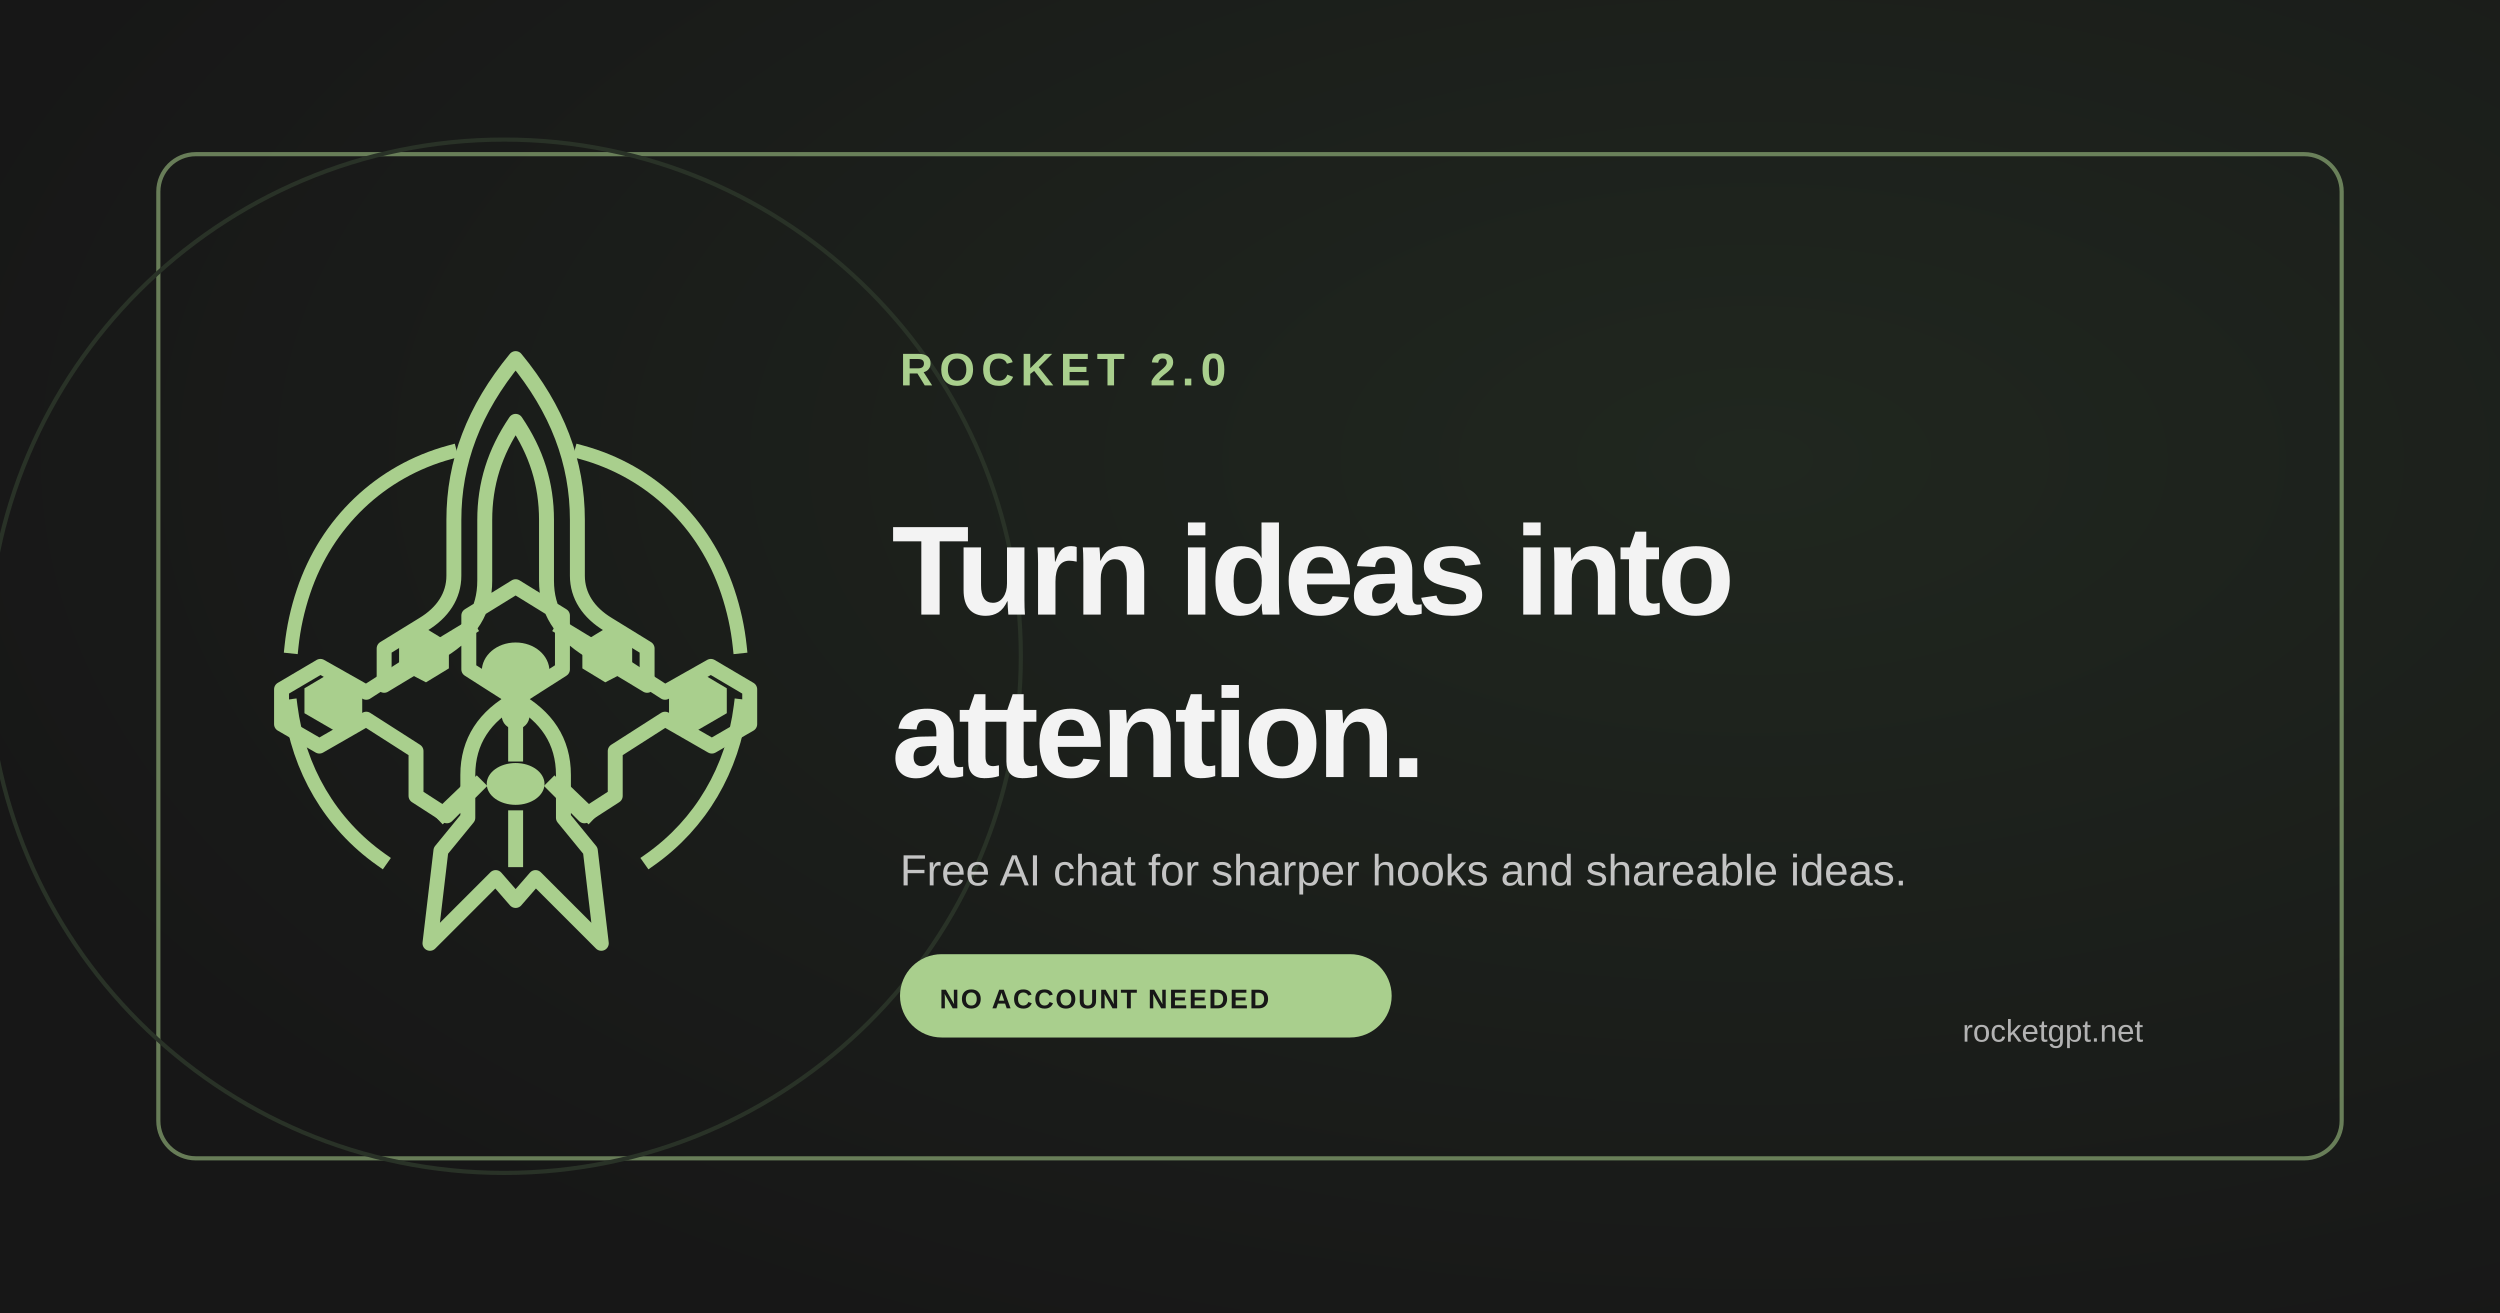
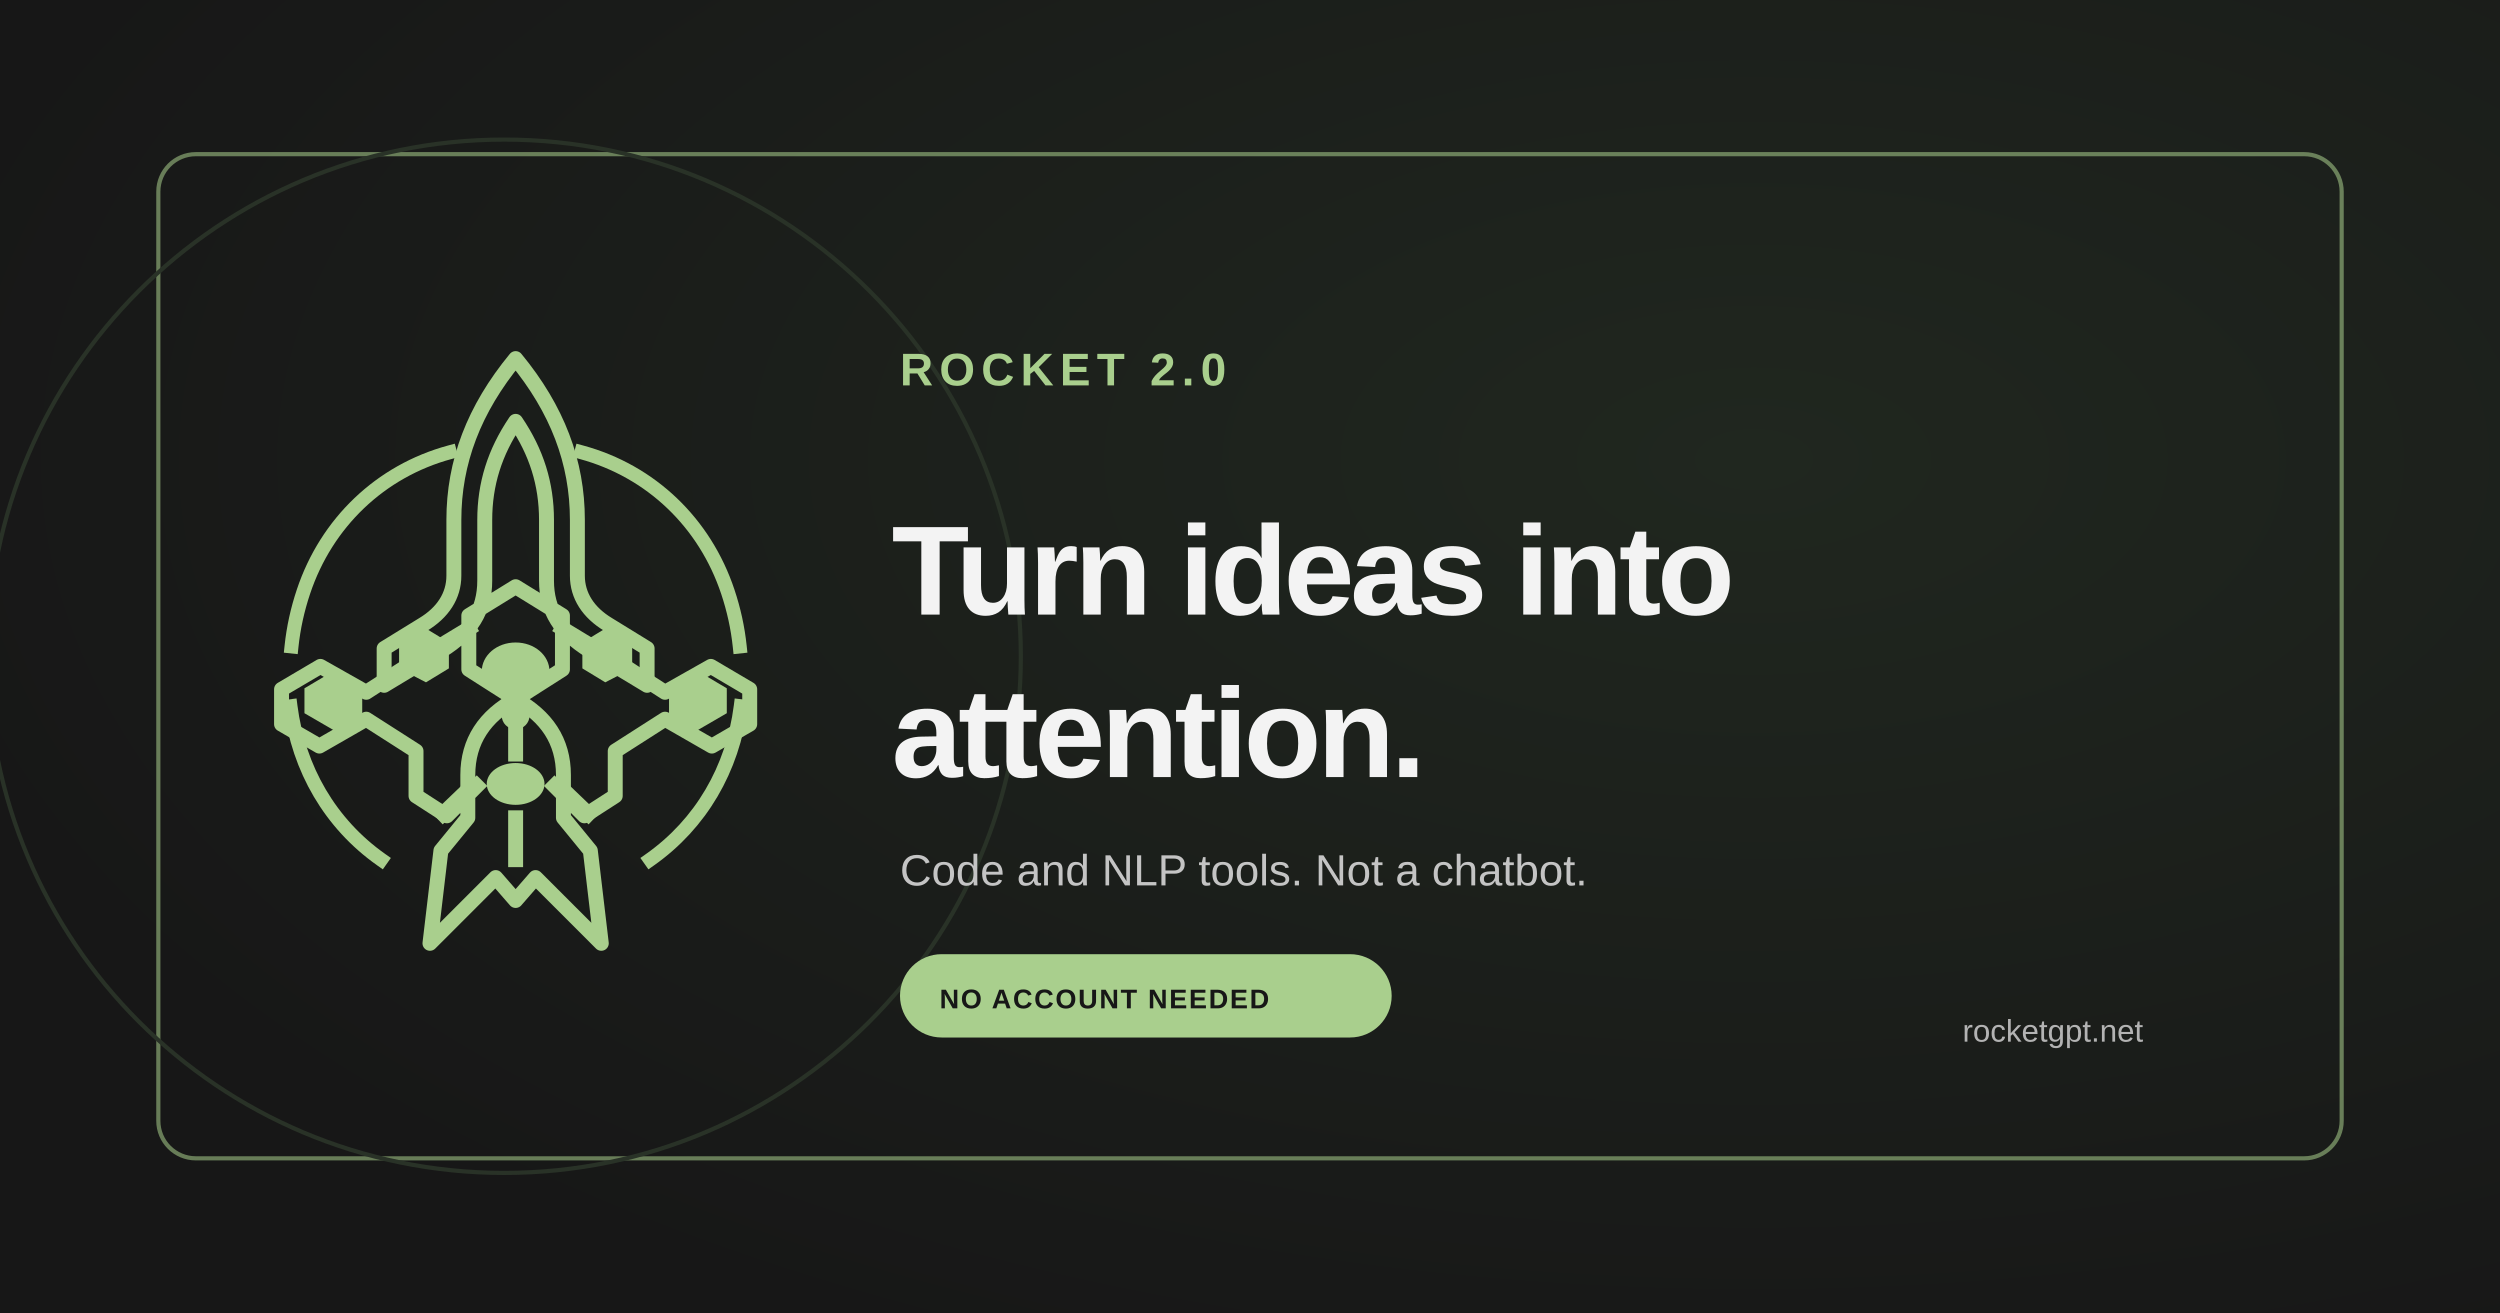
<svg xmlns="http://www.w3.org/2000/svg" width="1200" height="630" viewBox="0 285 1200 630">
  <defs>
    <radialGradient id="glow" cx="70%" cy="35%" r="75%">
      <stop offset="0" stop-color="#20271f" />
      <stop offset="1" stop-color="#171717" />
    </radialGradient>
  </defs>
  <rect width="1200" height="630" fill="url(#glow)" />
  <rect y="630" width="1200" height="570" fill="#171717" />
  <g transform="translate(0 285)">
    <rect width="1200" height="630" fill="url(#glow)" />
    <rect x="76" y="74" width="1048" height="482" rx="18" fill="none" stroke="#a9cf8d" stroke-opacity=".55" stroke-width="2" />
    <circle cx="242" cy="315" r="248" fill="none" stroke="#293227" stroke-width="2" />
    <svg x="125" y="164" width="245" height="306" viewBox="0 0 512 640" fill="none">
      <g stroke="#A9CF8D" stroke-linecap="square" stroke-linejoin="round">
        <path d="M190 111C120 130 66 182 43 251c-6 18-10 36-12 55M322 111c70 19 124 71 147 140 6 18 10 36 12 55M30 366c8 63 40 118 91 154M482 366c-8 63-40 118-91 154" stroke-width="14" />
        <path d="M256 17c-42 51-62 104-62 162v56c0 20-11 37-31 49l-39 24v37l58-35c29-18 43-40 43-70v-61c0-36 10-68 31-99 21 31 31 63 31 99v61c0 30 14 52 43 70l58 35v-37l-39-24c-20-12-31-29-31-49v-56c0-58-20-111-62-162ZM256 246l47 29v54l-47 30-47-30v-54l47-29Z" stroke-width="15" />
        <path d="M209 288 148 325l-42 27-46-26-39 23v35l38 22 47-27 50 32v45l31 20 30-30M303 288l61 37 42 27 46-26 39 23v35l-38 22-47-27-50 32v45l-31 20-30-30M256 359c-31 17-48 42-48 76v43l-27 33-11 93 66-66 20 23 20-23 66 66-11-93-27-33v-43c0-34-17-59-48-76Z" stroke-width="15" />
        <path d="M256 371v43M256 478v42M208 450l-25 24M304 450l25 24" stroke-width="15" />
      </g>
      <path d="M256 302c-19 0-34 13-34 29 0 11 8 20 20 25v19c0 8 6 14 14 14s14-6 14-14v-19c12-5 20-14 20-25 0-16-15-29-34-29Z" fill="#A9CF8D" />
      <ellipse cx="256" cy="444" rx="29" ry="21" fill="#A9CF8D" />
      <path d="M44 348l32-19 26 15v31l-27 16-31-18v-25ZM468 348l-32-19-26 15v31l27 16 31-18v-25ZM139 305l27-17 23 14v26l-23 14-27-14v-23ZM373 305l-27-17-23 14v26l23 14 27-14v-23Z" fill="#A9CF8D" />
    </svg>
    <text x="432" y="185" fill="#a9cf8d" font-family="Arial, Helvetica, sans-serif" font-size="22" font-weight="700" letter-spacing="3">ROCKET 2.0</text>
    <text x="428" y="295" fill="#f3f3f3" font-family="Arial, Helvetica, sans-serif" font-size="61" font-weight="700" letter-spacing="-2">Turn ideas into</text>
    <text x="428" y="373" fill="#f3f3f3" font-family="Arial, Helvetica, sans-serif" font-size="61" font-weight="700" letter-spacing="-2">attention.</text>
-     <text x="432" y="425" fill="#c4c4c4" font-family="Arial, Helvetica, sans-serif" font-size="21">Free AI chat for sharper hooks and shareable ideas.</text>
+     <text x="432" y="425" fill="#c4c4c4" font-family="Arial, Helvetica, sans-serif" font-size="21">Code and NLP tools. Not a chatbot.</text>
    <rect x="432" y="458" width="236" height="40" rx="20" fill="#a9cf8d" />
    <text x="451" y="484" fill="#171717" font-family="Arial, Helvetica, sans-serif" font-size="13" font-weight="700" letter-spacing=".8">NO ACCOUNT NEEDED</text>
    <text x="942" y="500" fill="#b3b3b3" font-family="Arial, Helvetica, sans-serif" font-size="15">rocketgpt.net</text>
  </g>
</svg>
